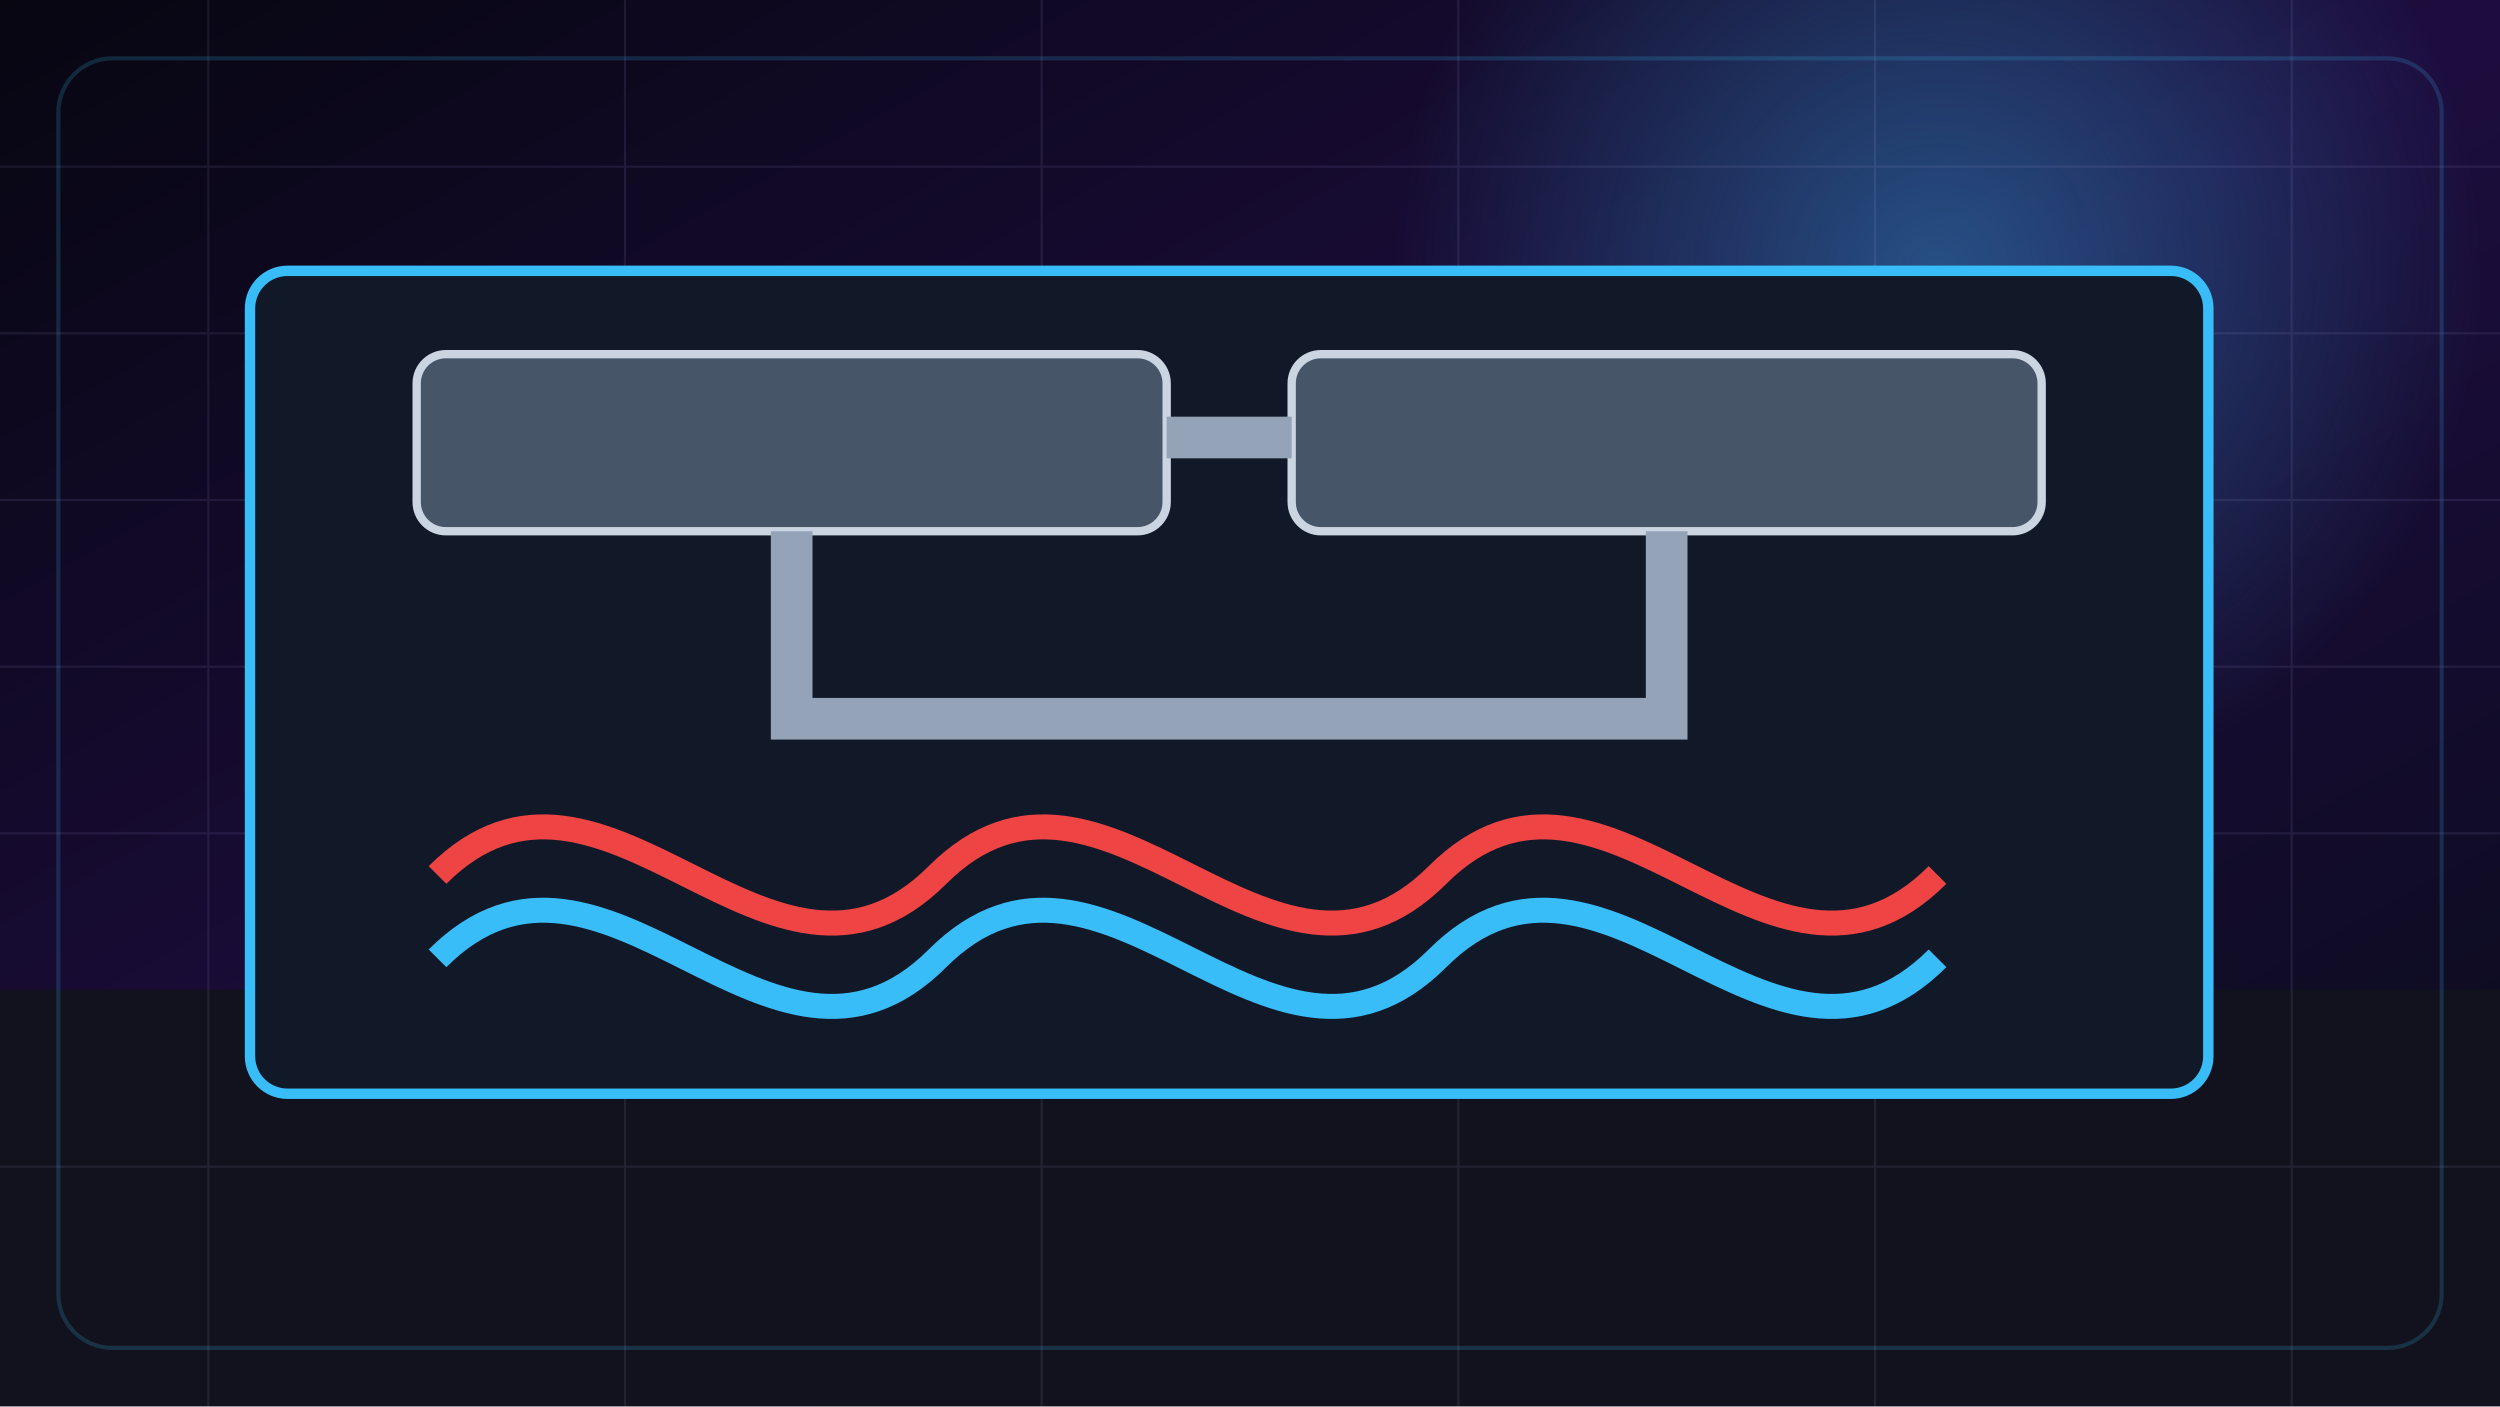
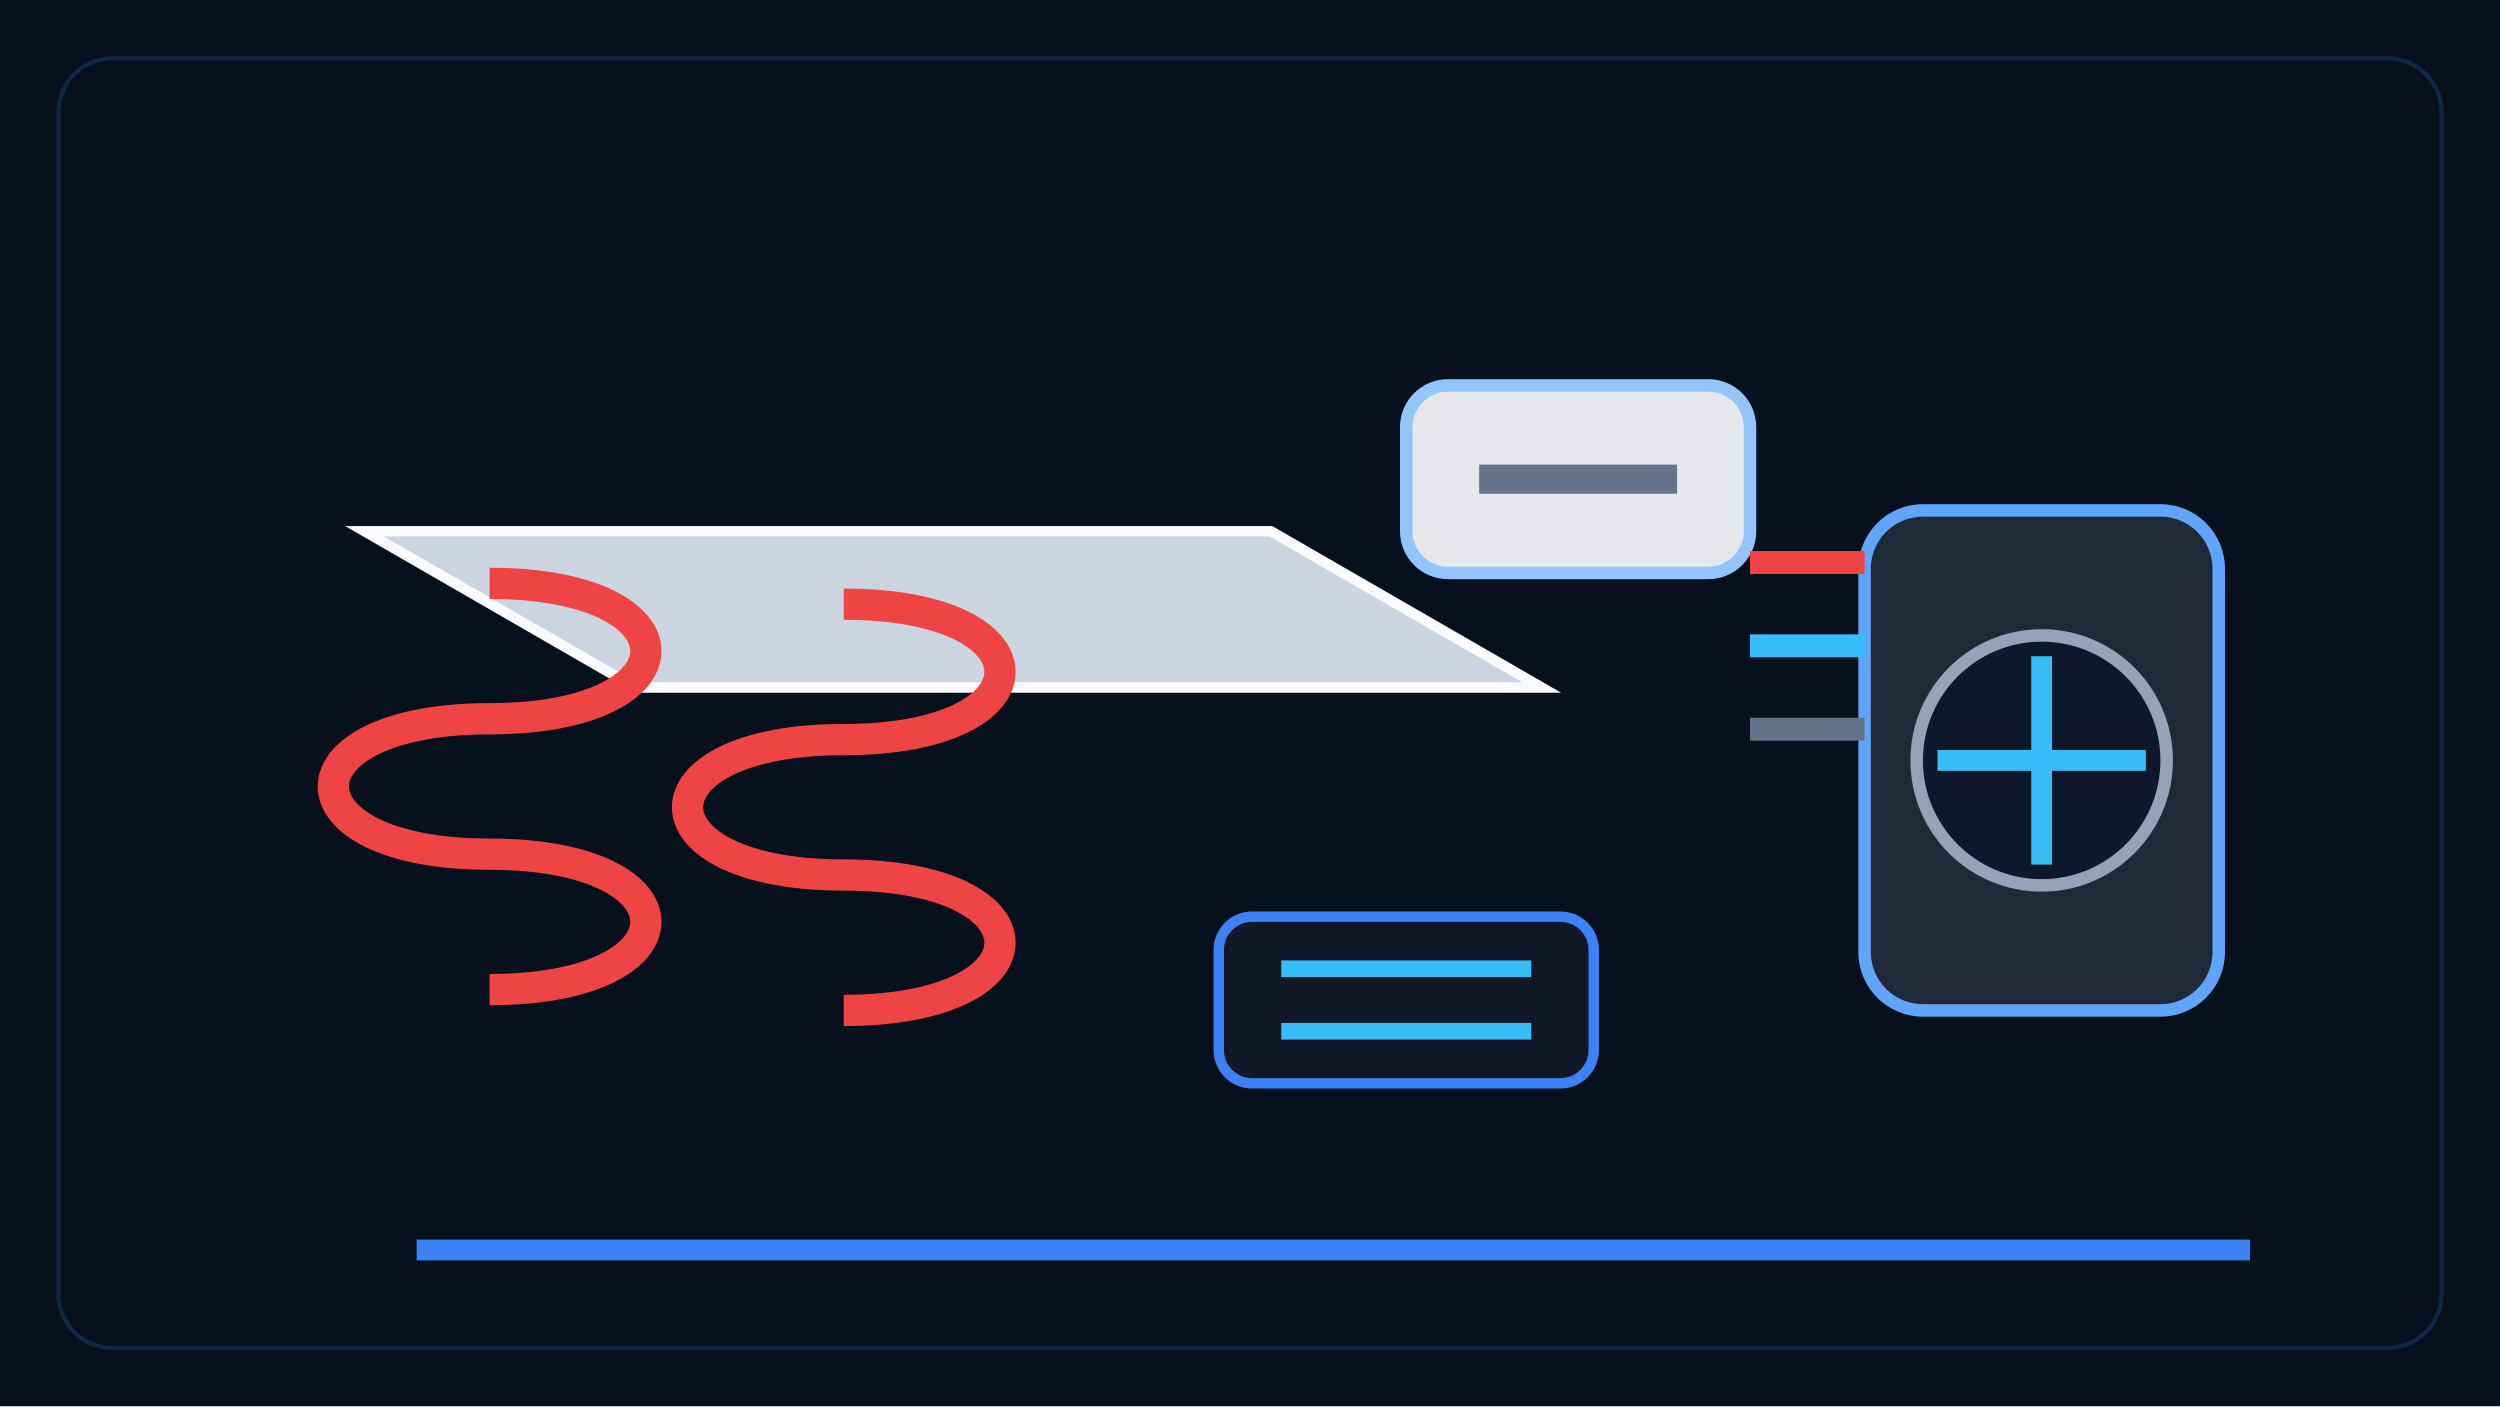
- <svg xmlns="http://www.w3.org/2000/svg" viewBox="0 0 1200 675" width="1200" height="675">
-   <defs>
-     <linearGradient id="bg" x1="0" y1="0" x2="1" y2="1">
-       <stop stop-color="#070611" />
-       <stop offset=".5" stop-color="#1d0d3f" />
-       <stop offset="1" stop-color="#080b17" />
-     </linearGradient>
-     <radialGradient id="halo">
-       <stop stop-color="#38bdf8" stop-opacity=".38" />
-       <stop offset="1" stop-color="#38bdf8" stop-opacity="0" />
-     </radialGradient>
-   </defs>
-   <rect width="1200" height="675" fill="url(#bg)" />
-   <circle cx="930" cy="130" r="260" fill="url(#halo)" />
-   <rect y="475" width="1200" height="200" fill="#11121d" />
-   <g opacity=".1" stroke="#c4b5fd">
-     <path d="M0 80H1200M0 160H1200M0 240H1200M0 320H1200M0 400H1200M0 560H1200M100 0V675M300 0V675M500 0V675M700 0V675M900 0V675M1100 0V675" />
+ <svg xmlns="http://www.w3.org/2000/svg" viewBox="0 0 1200 675">
+   <rect width="1200" height="675" fill="#07101d" />
+   <g transform="translate(90 85)">
+     <polygon points="85,170 520,170 650,245 215,245" fill="#cbd5e1" stroke="#f8fafc" stroke-width="5" />
+     <path d="M145 195c100 0 100 65 0 65s-100 65 0 65 100 65 0 65M315 205c100 0 100 65 0 65s-100 65 0 65 100 65 0 65" stroke="#ef4444" stroke-width="15" fill="none" />
+     <rect x="585" y="100" width="165" height="90" rx="20" fill="#e5e7eb" stroke="#93c5fd" stroke-width="6" />
+     <path d="M620 145h95" stroke="#64748b" stroke-width="14" />
+     <rect x="805" y="160" width="170" height="240" rx="28" fill="#1f2937" stroke="#60a5fa" stroke-width="6" />
+     <circle cx="890" cy="280" r="60" fill="#0f172a" stroke="#94a3b8" stroke-width="6" />
+     <path d="M890 230v100M840 280h100" stroke="#38bdf8" stroke-width="10" />
+     <g stroke-width="11" fill="none">
+       <path d="M750 185h55" stroke="#ef4444" />
+       <path d="M750 225h55" stroke="#38bdf8" />
+       <path d="M750 265h55" stroke="#64748b" />
+     </g>
+     <rect x="495" y="355" width="180" height="80" rx="16" fill="#111827" stroke="#3b82f6" stroke-width="5" />
+     <path d="M525 380h120M525 410h120" stroke="#38bdf8" stroke-width="8" />
+     <path d="M110 515h880" stroke="#3b82f6" stroke-width="10" />
  </g>
-   <g transform="translate(120 100)">
-     <rect x="0" y="30" width="940" height="395" rx="18" fill="#111827" stroke="#38bdf8" stroke-width="5" />
-     <g fill="#475569" stroke="#cbd5e1" stroke-width="4">
-       <rect x="80" y="70" width="360" height="85" rx="14" />
-       <rect x="500" y="70" width="360" height="85" rx="14" />
-     </g>
-     <g stroke="#94a3b8" stroke-width="20" fill="none">
-       <path d="M260 155V245H680V155" />
-       <path d="M440 110H500" />
-     </g>
-     <g stroke="#ef4444" stroke-width="12" fill="none">
-       <path d="M90 320c80-80 160 80 240 0s160 80 240 0 160 80 240 0" />
-     </g>
-     <g stroke="#38bdf8" stroke-width="12" fill="none">
-       <path d="M90 360c80-80 160 80 240 0s160 80 240 0 160 80 240 0" />
-     </g>
-   </g>
-   <rect x="28" y="28" width="1144" height="619" rx="26" fill="none" stroke="#38bdf8" stroke-opacity=".18" stroke-width="2" />
+   <rect x="28" y="28" width="1144" height="619" rx="26" fill="none" stroke="#3b82f6" stroke-opacity=".2" stroke-width="2" />
</svg>
